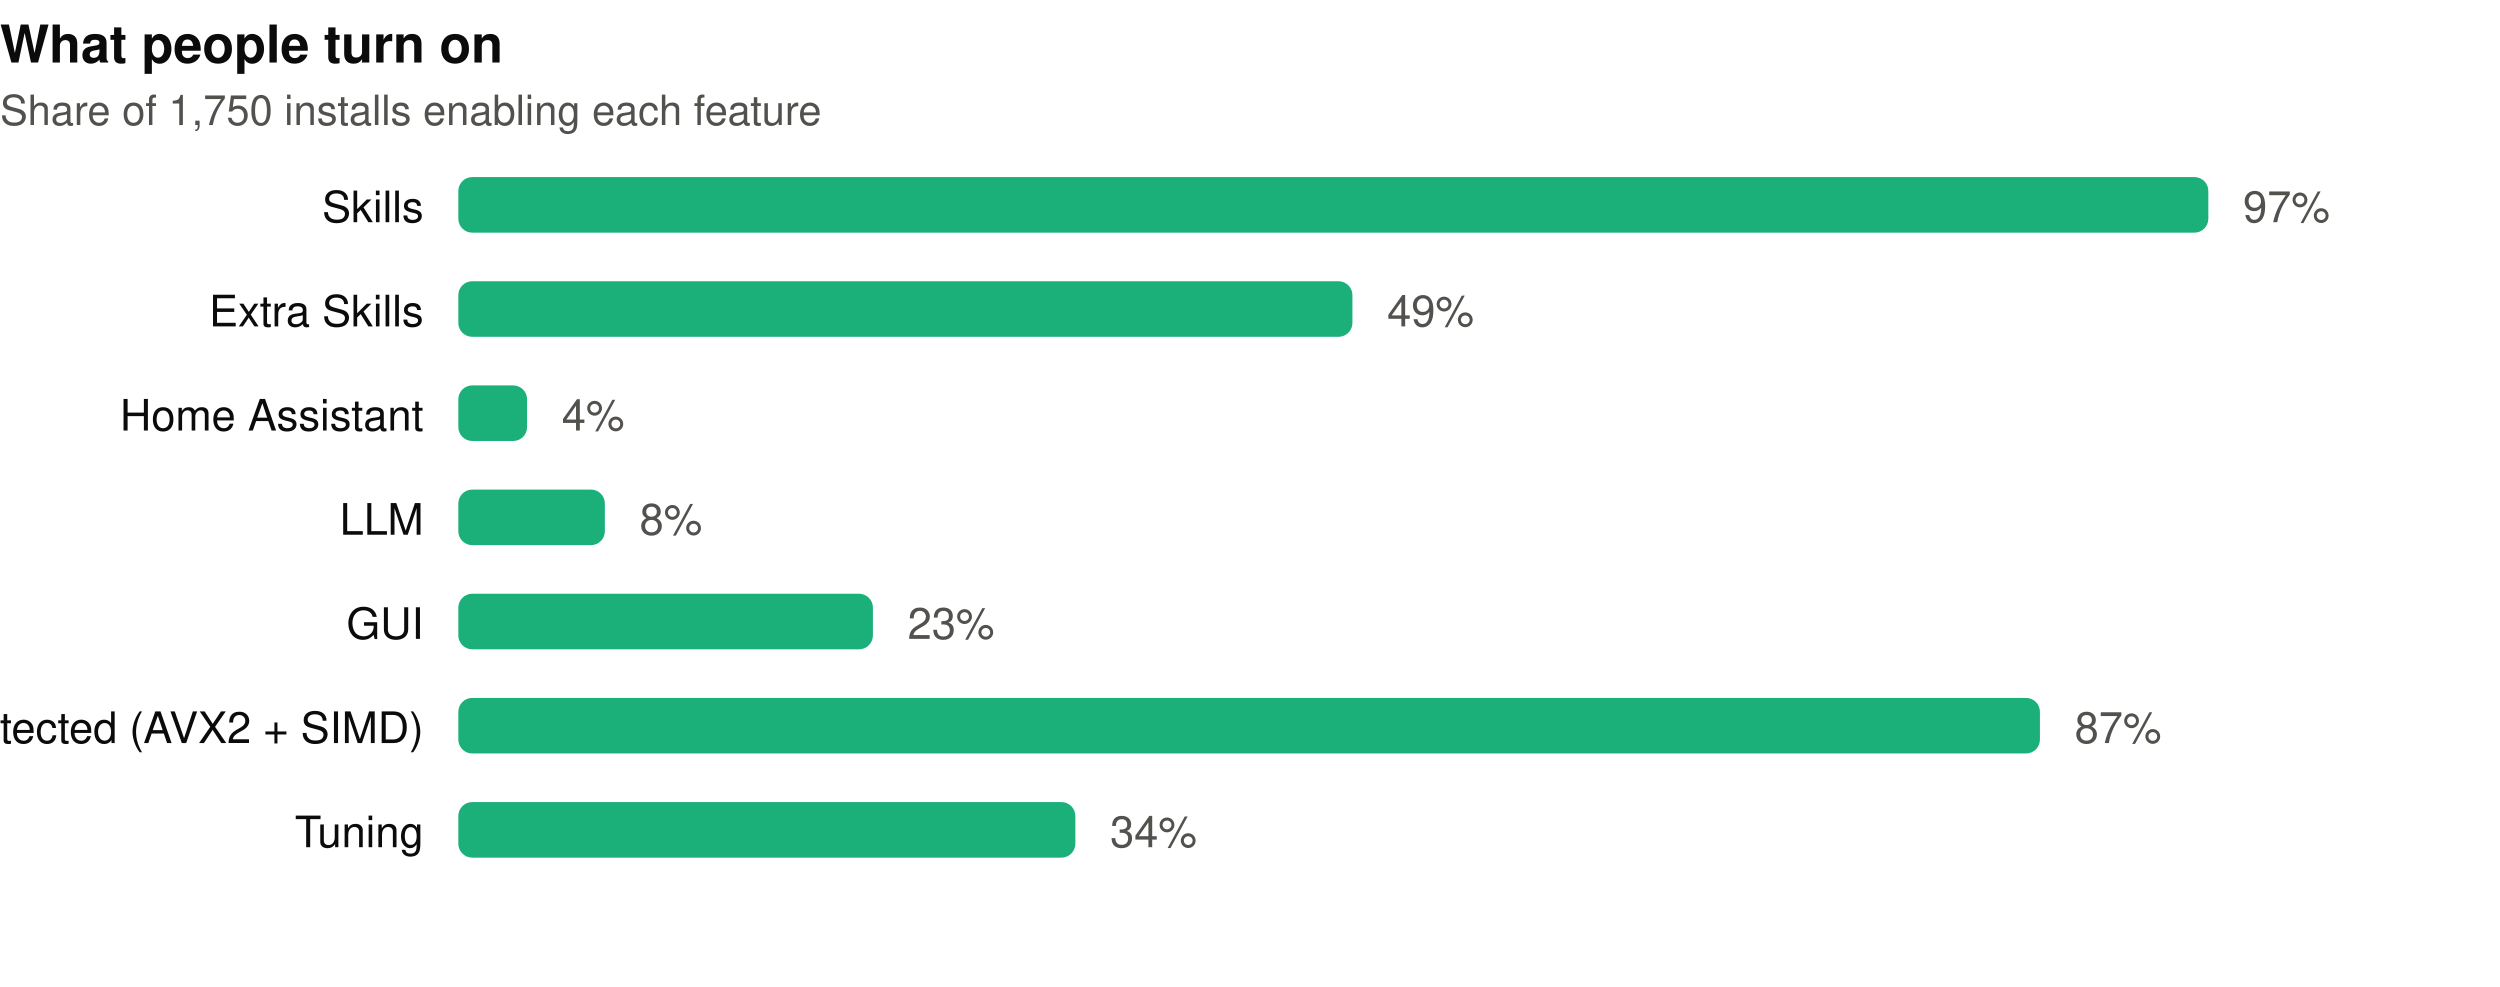
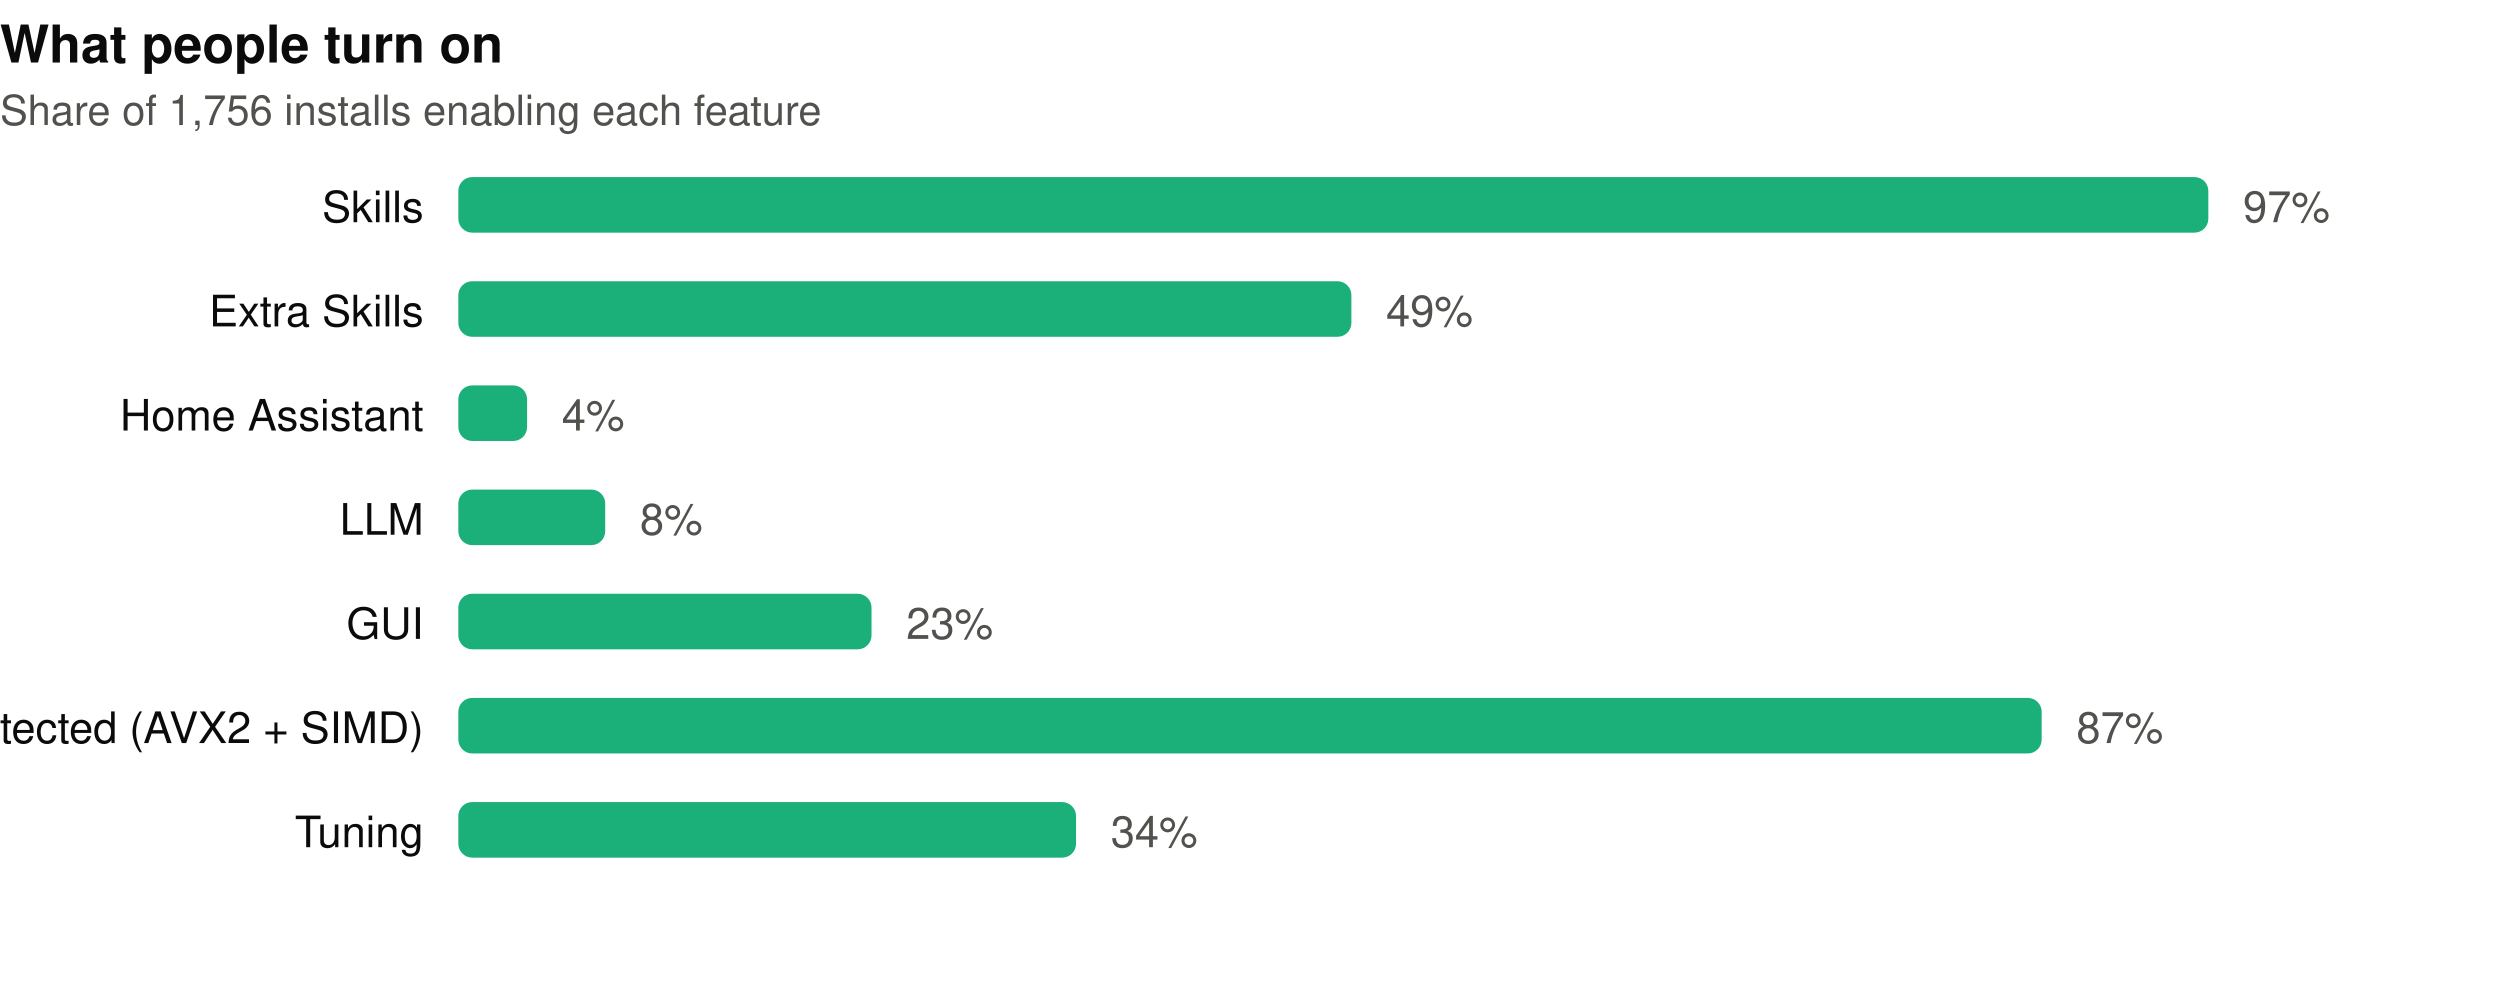
- <svg xmlns="http://www.w3.org/2000/svg" width="720" height="284" viewBox="0 0 720 284" role="img" aria-label="What people turn on. Share of 1,750 installs enabling each feature">
+ <svg xmlns="http://www.w3.org/2000/svg" width="720" height="284" viewBox="0 0 720 284" role="img" aria-label="What people turn on. Share of 1,756 installs enabling each feature">
  <text x="0" y="18" font-family="ui-sans-serif,-apple-system,BlinkMacSystemFont,'Segoe UI',Helvetica,Arial,sans-serif" font-size="15" font-weight="600" fill="#0b0b0b">What people turn on</text>
-   <text x="0" y="36" font-family="ui-sans-serif,-apple-system,BlinkMacSystemFont,'Segoe UI',Helvetica,Arial,sans-serif" font-size="12" fill="#52514e">Share of 1,750 installs enabling each feature</text>
+   <text x="0" y="36" font-family="ui-sans-serif,-apple-system,BlinkMacSystemFont,'Segoe UI',Helvetica,Arial,sans-serif" font-size="12" fill="#52514e">Share of 1,756 installs enabling each feature</text>
  <text x="122" y="64.0" text-anchor="end" font-family="ui-sans-serif,-apple-system,BlinkMacSystemFont,'Segoe UI',Helvetica,Arial,sans-serif" font-size="12.5" fill="#0b0b0b">Skills</text>
  <rect x="132" y="51.0" width="504.0" height="16" rx="4" fill="#1baf7a" />
  <text x="646.0" y="64.0" font-family="ui-sans-serif,-apple-system,BlinkMacSystemFont,'Segoe UI',Helvetica,Arial,sans-serif" font-size="12.5" fill="#52514e">97%</text>
  <text x="122" y="94.0" text-anchor="end" font-family="ui-sans-serif,-apple-system,BlinkMacSystemFont,'Segoe UI',Helvetica,Arial,sans-serif" font-size="12.5" fill="#0b0b0b">Extra Skills</text>
-   <rect x="132" y="81.0" width="257.5" height="16" rx="4" fill="#1baf7a" />
-   <text x="399.5" y="94.0" font-family="ui-sans-serif,-apple-system,BlinkMacSystemFont,'Segoe UI',Helvetica,Arial,sans-serif" font-size="12.5" fill="#52514e">49%</text>
+   <rect x="132" y="81.0" width="257.2" height="16" rx="4" fill="#1baf7a" />
+   <text x="399.2" y="94.0" font-family="ui-sans-serif,-apple-system,BlinkMacSystemFont,'Segoe UI',Helvetica,Arial,sans-serif" font-size="12.5" fill="#52514e">49%</text>
  <text x="122" y="124.0" text-anchor="end" font-family="ui-sans-serif,-apple-system,BlinkMacSystemFont,'Segoe UI',Helvetica,Arial,sans-serif" font-size="12.5" fill="#0b0b0b">Home Assistant</text>
  <rect x="132" y="111.0" width="19.8" height="16" rx="4" fill="#1baf7a" />
  <text x="161.8" y="124.0" font-family="ui-sans-serif,-apple-system,BlinkMacSystemFont,'Segoe UI',Helvetica,Arial,sans-serif" font-size="12.5" fill="#52514e">4%</text>
  <text x="122" y="154.0" text-anchor="end" font-family="ui-sans-serif,-apple-system,BlinkMacSystemFont,'Segoe UI',Helvetica,Arial,sans-serif" font-size="12.5" fill="#0b0b0b">LLM</text>
-   <rect x="132" y="141.0" width="42.2" height="16" rx="4" fill="#1baf7a" />
-   <text x="184.2" y="154.0" font-family="ui-sans-serif,-apple-system,BlinkMacSystemFont,'Segoe UI',Helvetica,Arial,sans-serif" font-size="12.5" fill="#52514e">8%</text>
+   <rect x="132" y="141.0" width="42.3" height="16" rx="4" fill="#1baf7a" />
+   <text x="184.3" y="154.0" font-family="ui-sans-serif,-apple-system,BlinkMacSystemFont,'Segoe UI',Helvetica,Arial,sans-serif" font-size="12.5" fill="#52514e">8%</text>
  <text x="122" y="184.0" text-anchor="end" font-family="ui-sans-serif,-apple-system,BlinkMacSystemFont,'Segoe UI',Helvetica,Arial,sans-serif" font-size="12.5" fill="#0b0b0b">GUI</text>
-   <rect x="132" y="171.0" width="119.4" height="16" rx="4" fill="#1baf7a" />
-   <text x="261.4" y="184.0" font-family="ui-sans-serif,-apple-system,BlinkMacSystemFont,'Segoe UI',Helvetica,Arial,sans-serif" font-size="12.5" fill="#52514e">23%</text>
+   <rect x="132" y="171.0" width="119.0" height="16" rx="4" fill="#1baf7a" />
+   <text x="261.0" y="184.0" font-family="ui-sans-serif,-apple-system,BlinkMacSystemFont,'Segoe UI',Helvetica,Arial,sans-serif" font-size="12.5" fill="#52514e">23%</text>
  <text x="122" y="214.0" text-anchor="end" font-family="ui-sans-serif,-apple-system,BlinkMacSystemFont,'Segoe UI',Helvetica,Arial,sans-serif" font-size="12.5" fill="#0b0b0b">CPU capability detected (AVX2 + SIMD)</text>
-   <rect x="132" y="201.0" width="455.5" height="16" rx="4" fill="#1baf7a" />
-   <text x="597.5" y="214.0" font-family="ui-sans-serif,-apple-system,BlinkMacSystemFont,'Segoe UI',Helvetica,Arial,sans-serif" font-size="12.5" fill="#52514e">87%</text>
+   <rect x="132" y="201.0" width="456.0" height="16" rx="4" fill="#1baf7a" />
+   <text x="598.0" y="214.0" font-family="ui-sans-serif,-apple-system,BlinkMacSystemFont,'Segoe UI',Helvetica,Arial,sans-serif" font-size="12.5" fill="#52514e">87%</text>
  <text x="122" y="244.0" text-anchor="end" font-family="ui-sans-serif,-apple-system,BlinkMacSystemFont,'Segoe UI',Helvetica,Arial,sans-serif" font-size="12.5" fill="#0b0b0b">Tuning</text>
-   <rect x="132" y="231.0" width="177.7" height="16" rx="4" fill="#1baf7a" />
-   <text x="319.7" y="244.0" font-family="ui-sans-serif,-apple-system,BlinkMacSystemFont,'Segoe UI',Helvetica,Arial,sans-serif" font-size="12.5" fill="#52514e">34%</text>
+   <rect x="132" y="231.0" width="177.9" height="16" rx="4" fill="#1baf7a" />
+   <text x="319.9" y="244.0" font-family="ui-sans-serif,-apple-system,BlinkMacSystemFont,'Segoe UI',Helvetica,Arial,sans-serif" font-size="12.5" fill="#52514e">34%</text>
</svg>
